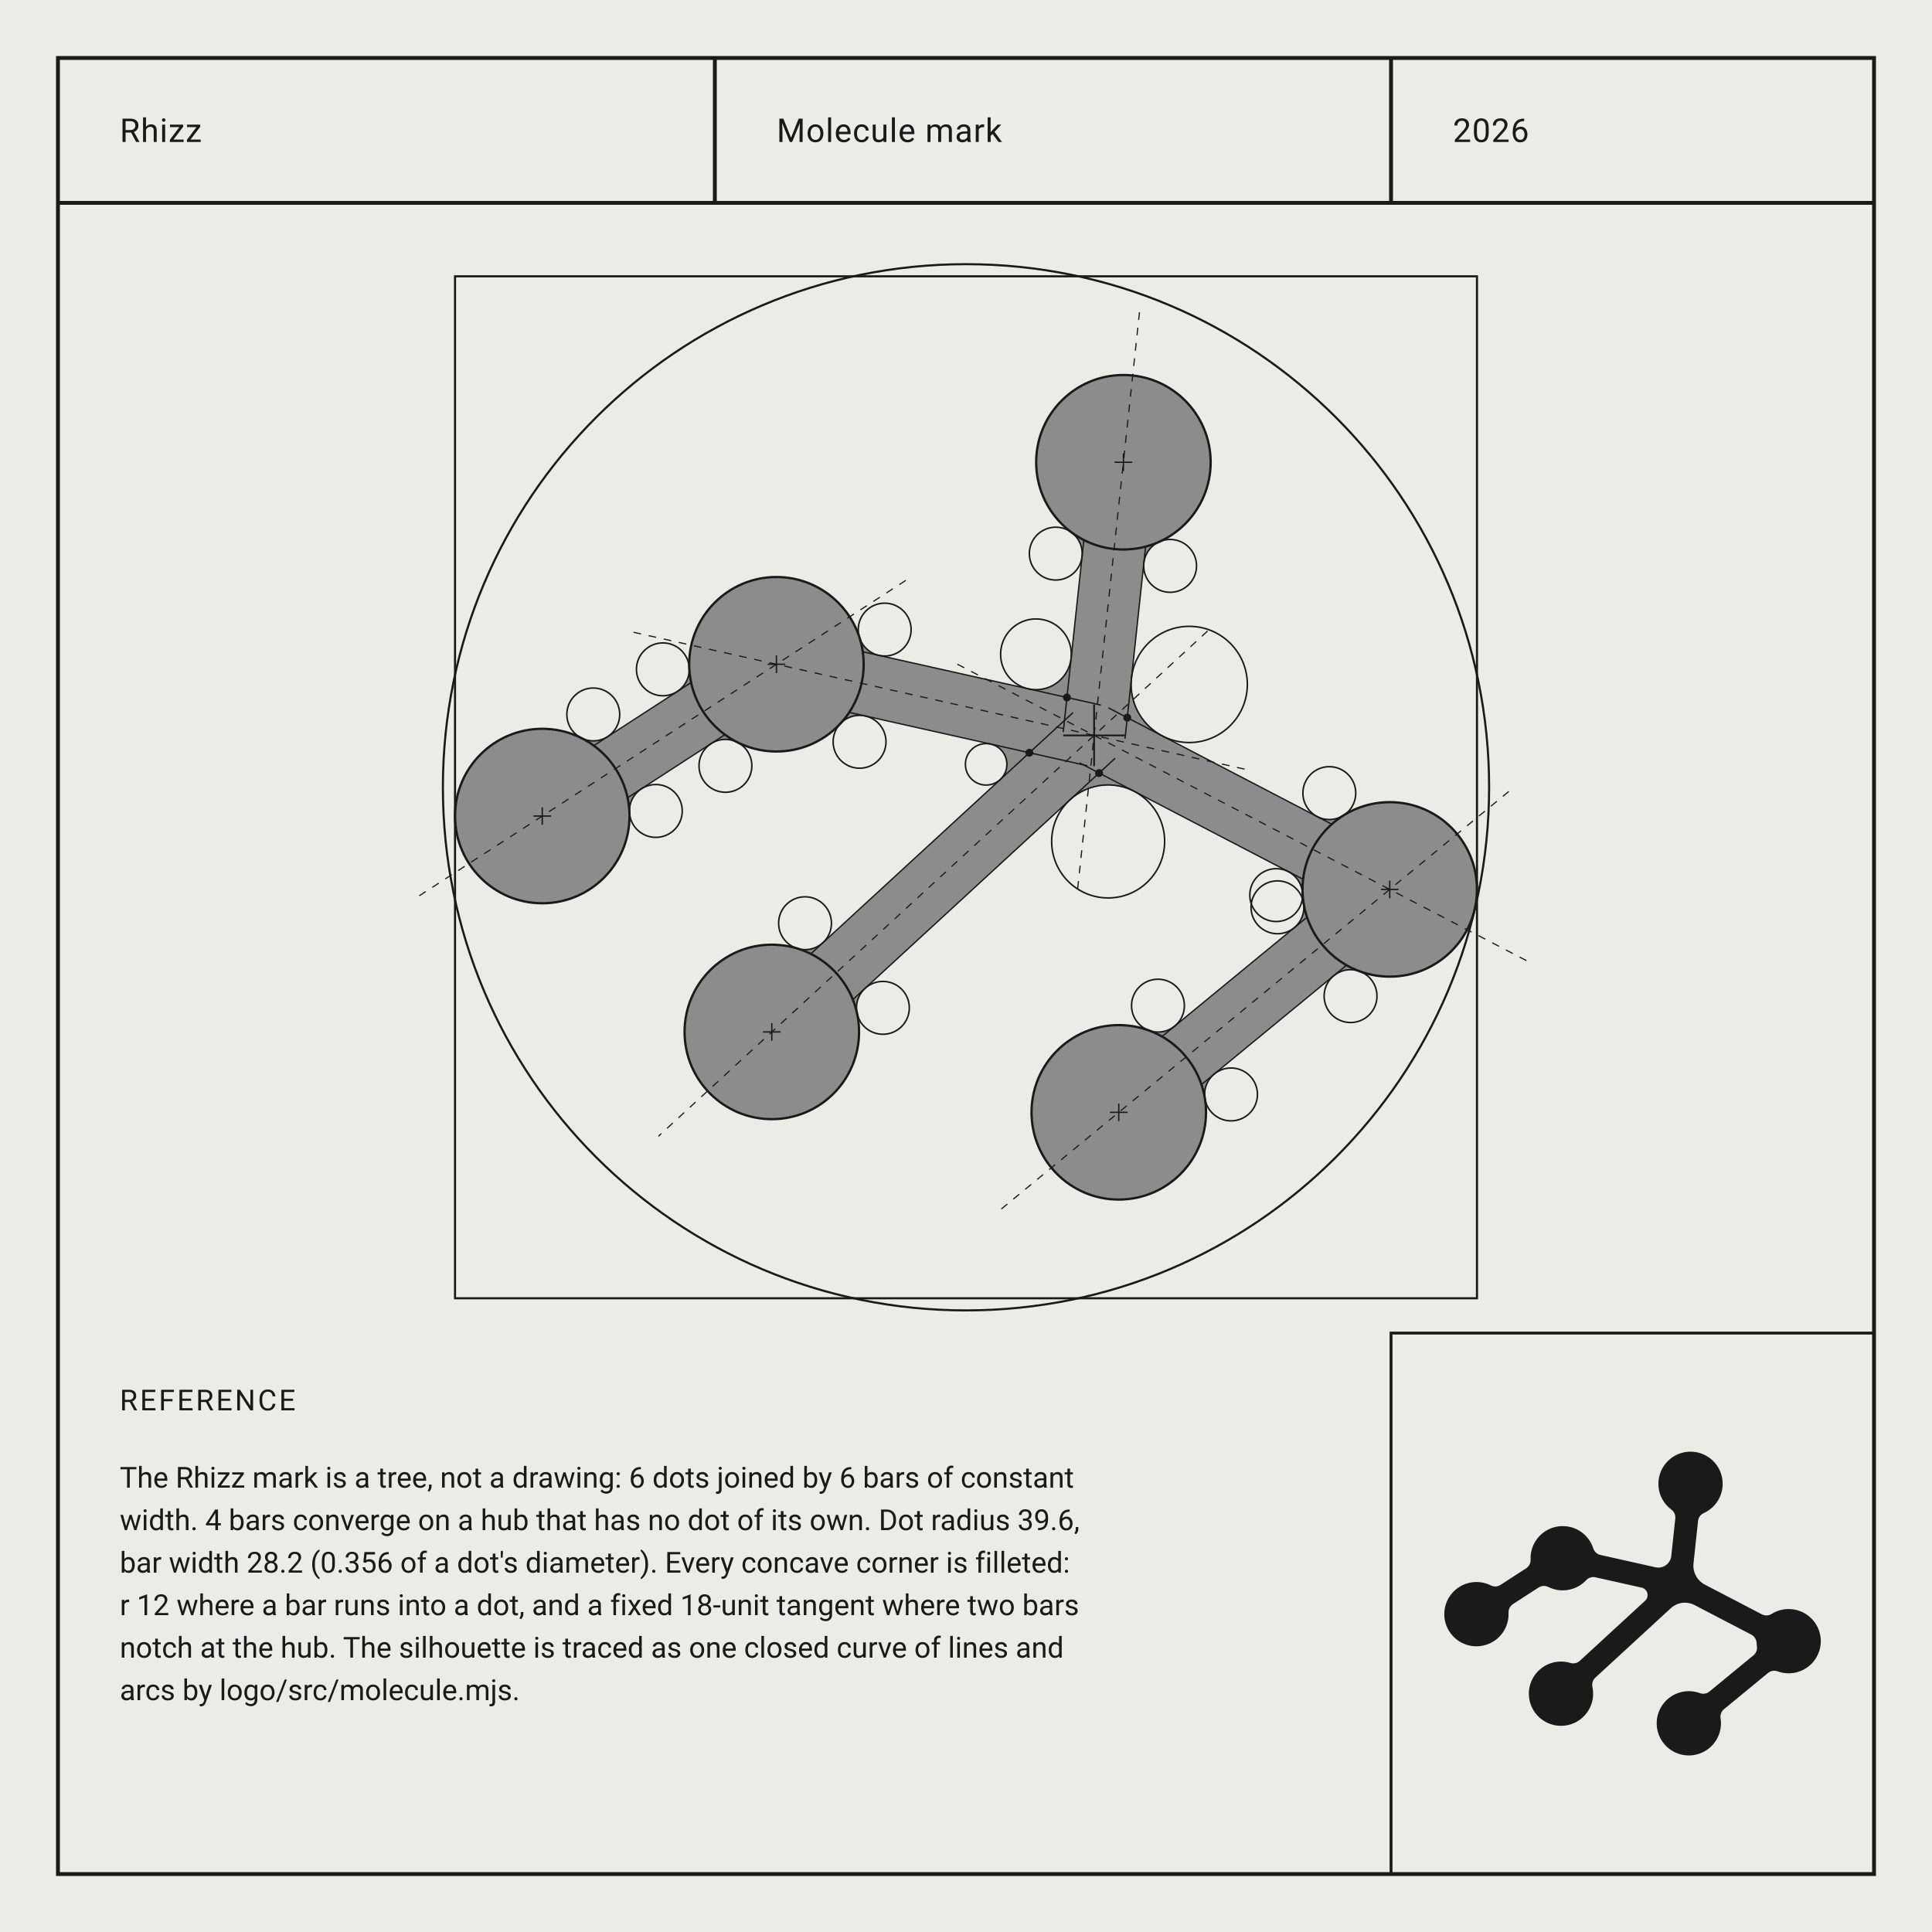
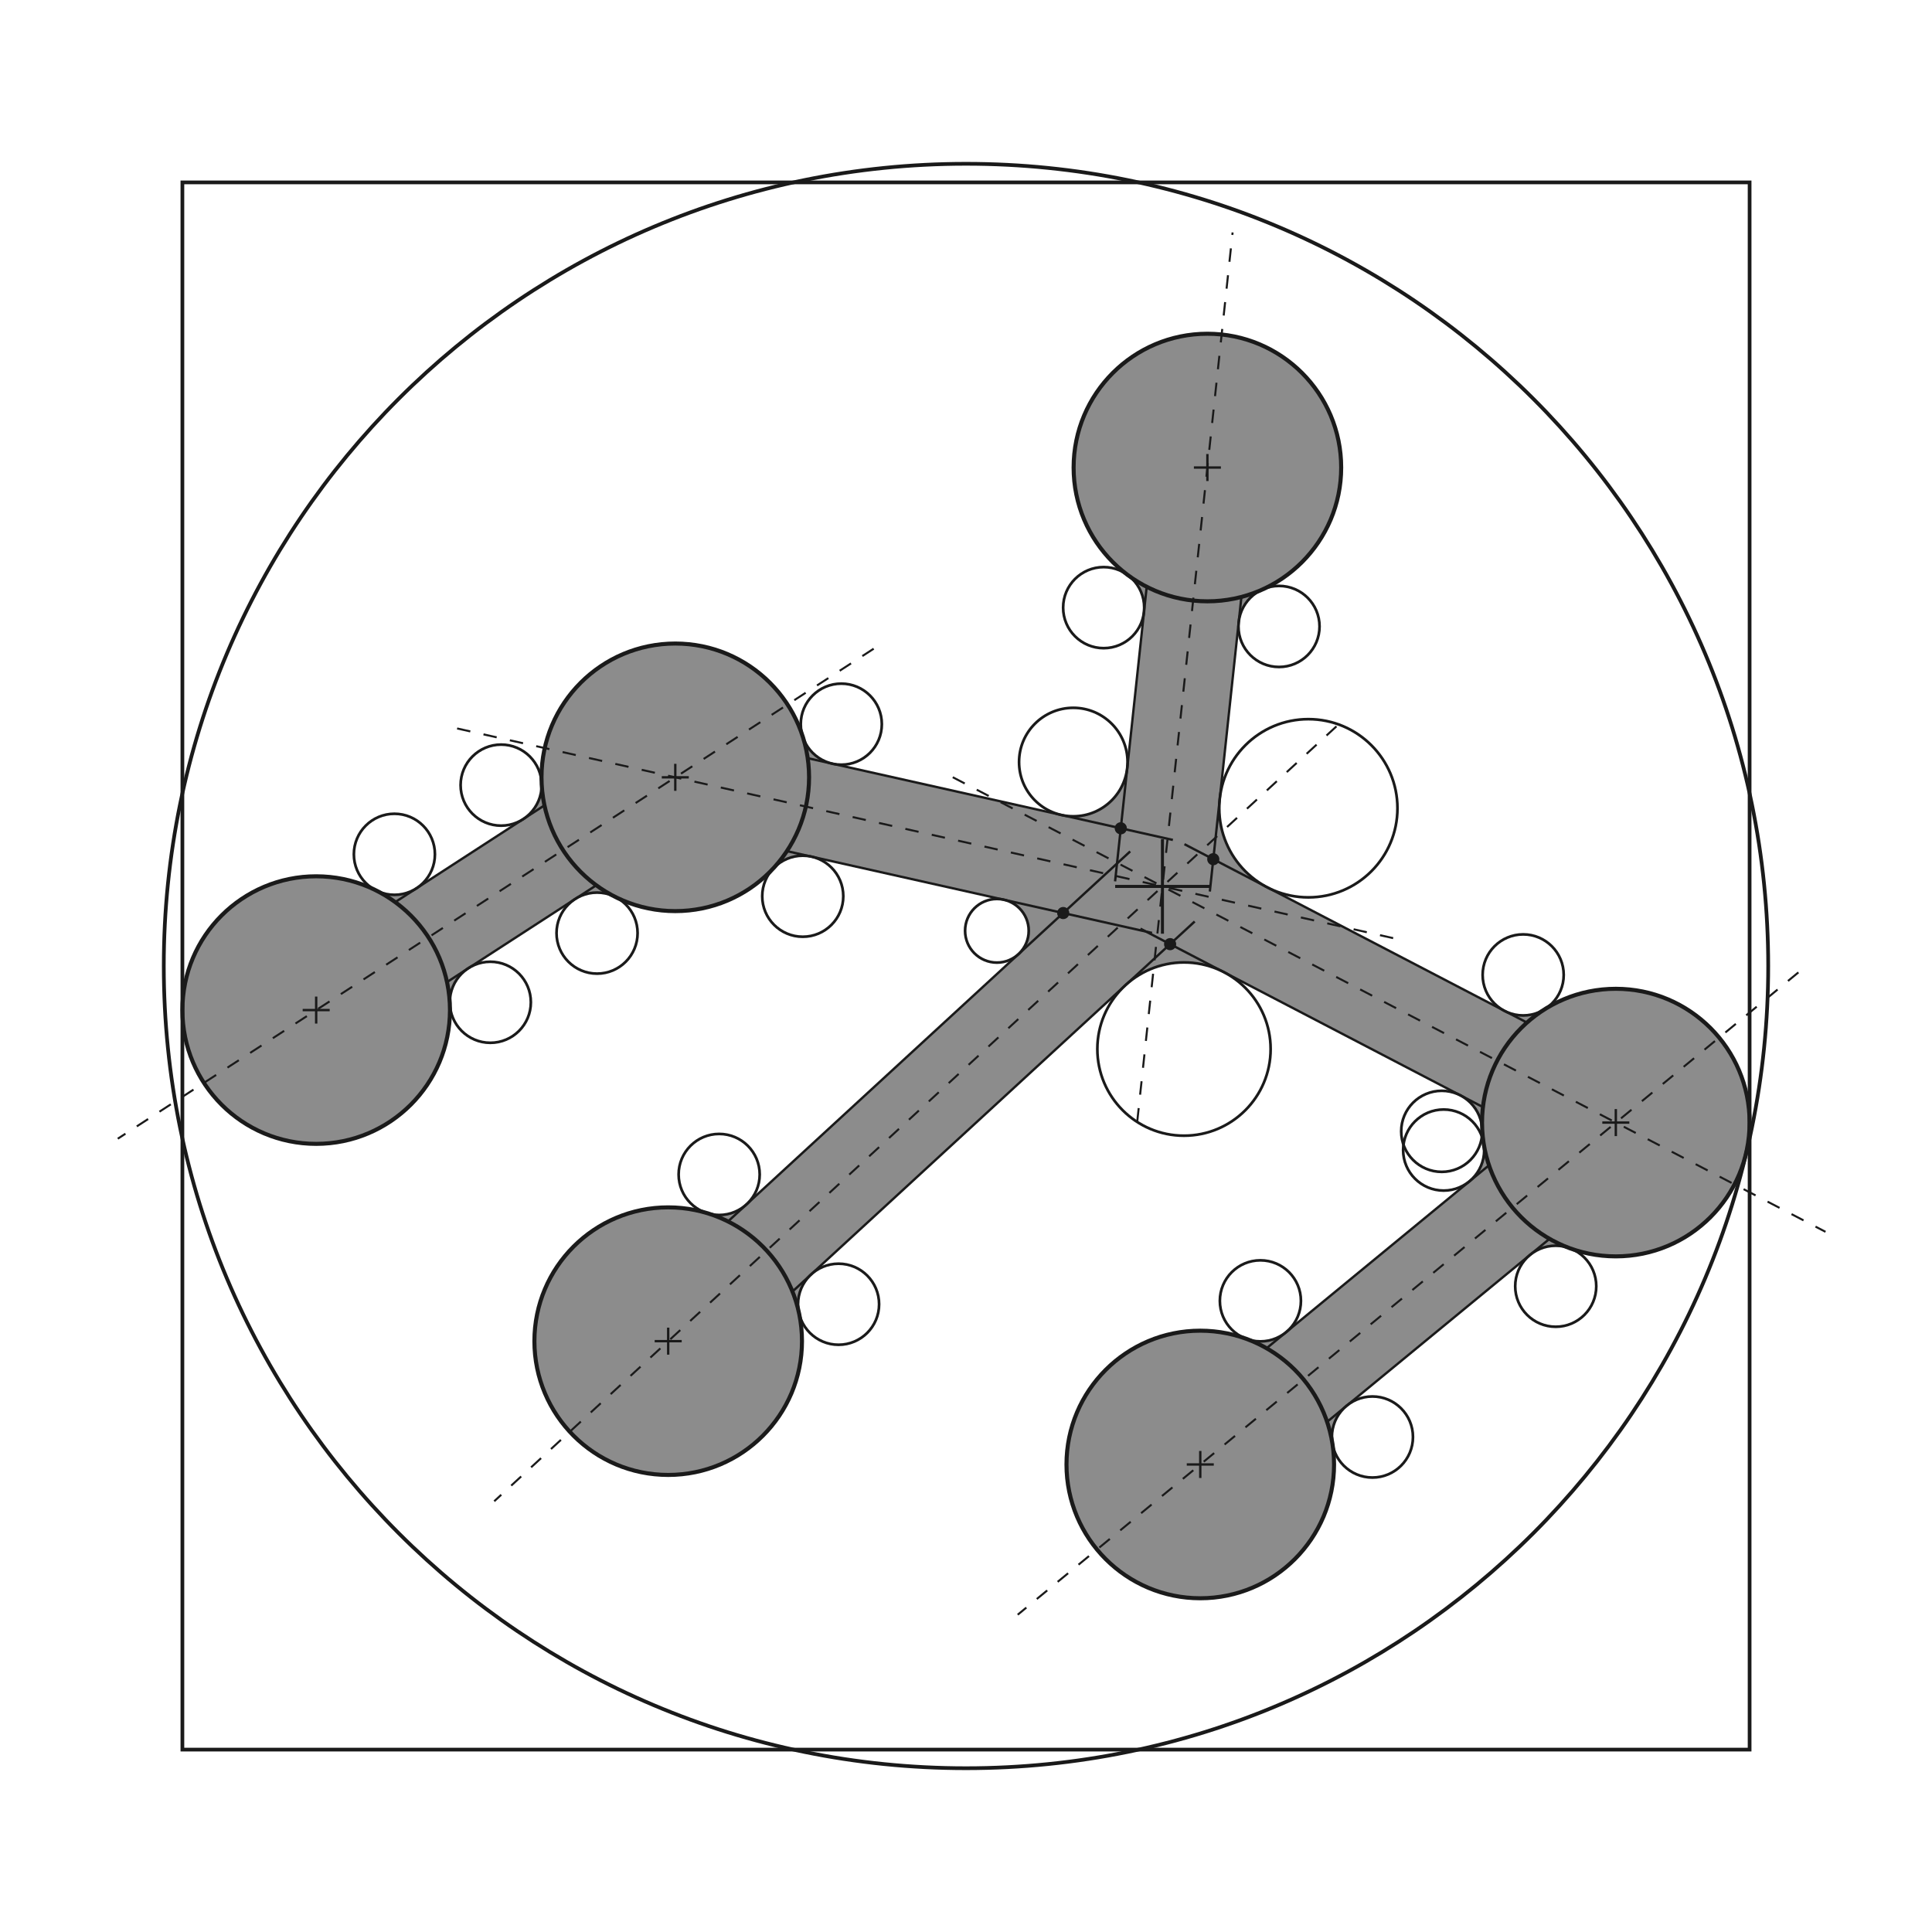
- <svg xmlns="http://www.w3.org/2000/svg" viewBox="0 0 1000 1000">
-   <defs>
-     <clipPath id="body">
-       <rect x="30" y="105" width="940" height="585" />
-     </clipPath>
-   </defs>
-   <rect width="1000" height="1000" fill="#ebebe8" />
-   <g fill="none" stroke="#1a1a1a" stroke-width="2">
-     <rect x="30" y="30" width="940" height="940" />
-     <line x1="30" y1="105" x2="970" y2="105" />
-     <line x1="370" y1="30" x2="370" y2="105" />
-     <line x1="720" y1="30" x2="720" y2="105" />
-     <rect x="720" y="690" width="250" height="280" stroke-width="1.5" />
-   </g>
-   <g font-family="Roboto, Inter, Helvetica, Arial, sans-serif" font-size="17" fill="#1a1a1a" letter-spacing="0.4">
-     <text x="62" y="73.5">Rhizz</text>
-     <text x="402" y="73.5">Molecule mark</text>
-     <text x="752" y="73.5">2026</text>
-   </g>
-   <g clip-path="url(#body)">
-     <g transform="translate(208.16 115.66) scale(1.14)">
-       <path d="M303.74 197.33L308.69 151.18A12 12 0 0 0 303.9 140.25A39.61 39.61 0 1 1 343.74 144.53A12 12 0 0 0 336.74 154.19L331.13 206.48A26.38 26.38 0 0 0 345.18 232.7L415.42 269.28A12 12 0 0 0 427.34 268.81A39.61 39.61 0 1 1 434.74 339.54A12 12 0 0 0 422.97 341.54L368.71 386.19A12 12 0 0 0 364.48 397.34A39.61 39.61 0 1 1 339.02 366.4A12 12 0 0 0 350.79 364.4L405.05 319.76A12 12 0 0 0 409.28 308.6A39.61 39.61 0 0 1 408.83 304.34A12 12 0 0 0 402.39 294.3L332.39 257.84A25.65 25.65 0 0 0 303.18 261.71L210.14 347.31A12 12 0 0 0 206.54 358.68A39.61 39.61 0 1 1 179.41 329.2A12 12 0 0 0 191.05 326.55L271.53 252.5A9.42 9.42 0 0 0 267.21 236.38L210.29 223.63A12 12 0 0 0 198.89 227.16A39.61 39.61 0 0 1 152.16 235.53A12 12 0 0 0 140.24 236.19L108.64 256.67A12 12 0 0 0 103.18 267.28A39.61 39.61 0 1 1 81.38 233.66A12 12 0 0 0 93.3 233L124.9 212.52A12 12 0 0 0 130.36 201.91A39.61 39.61 0 0 1 207.65 188.06A12 12 0 0 0 216.46 196.11L284.26 211.29A16.06 16.06 0 0 0 303.74 197.33Z" fill="#8c8c8c" />
-       <g fill="none" stroke="#1a1a1a">
-         <circle cx="256" cy="256" r="237.51" stroke-width="0.96" />
-         <rect x="24" y="24" width="464" height="464" stroke-width="0.96" />
-         <line x1="306.7" y1="302.05" x2="334.93" y2="38.82" stroke-width="0.53" stroke-dasharray="3.51 3.51" />
-         <line x1="300.14" y1="230.94" x2="309.5" y2="143.72" stroke-width="0.61" />
-         <line x1="328.19" y1="233.95" x2="337.54" y2="146.72" stroke-width="0.61" />
-         <line x1="382.47" y1="247.75" x2="101.62" y2="184.84" stroke-width="0.53" stroke-dasharray="3.51 3.51" />
-         <line x1="311.08" y1="246.21" x2="202.97" y2="221.99" stroke-width="0.61" />
-         <line x1="317.25" y1="218.68" x2="209.13" y2="194.47" stroke-width="0.61" />
-         <line x1="228.67" y1="162.06" x2="4.87" y2="307.13" stroke-width="0.53" stroke-dasharray="3.51 3.51" />
-         <line x1="146.54" y1="232.1" x2="102.34" y2="260.76" stroke-width="0.61" />
-         <line x1="131.2" y1="208.43" x2="87" y2="237.09" stroke-width="0.61" />
-         <line x1="365.68" y1="185.05" x2="116.32" y2="414.47" stroke-width="0.53" stroke-dasharray="3.51 3.51" />
-         <line x1="323.71" y1="242.82" x2="204.62" y2="352.39" stroke-width="0.61" />
-         <line x1="304.61" y1="222.07" x2="185.52" y2="331.64" stroke-width="0.61" />
-         <line x1="252.08" y1="200.11" x2="510.47" y2="334.7" stroke-width="0.53" stroke-dasharray="3.51 3.51" />
-         <line x1="320.68" y1="219.94" x2="422.08" y2="272.75" stroke-width="0.61" />
-         <line x1="307.65" y1="244.95" x2="409.05" y2="297.77" stroke-width="0.61" />
-         <line x1="502.45" y1="257.89" x2="271.31" y2="448.06" stroke-width="0.53" stroke-dasharray="3.51 3.51" />
-         <line x1="428.77" y1="336.77" x2="362.91" y2="390.96" stroke-width="0.61" />
-         <line x1="410.85" y1="314.99" x2="344.99" y2="369.17" stroke-width="0.61" />
-         <circle cx="327.47" cy="108.42" r="39.61" stroke-width="1.05" />
-         <circle cx="169.93" cy="200.14" r="39.61" stroke-width="1.05" />
-         <circle cx="63.61" cy="269.05" r="39.61" stroke-width="1.05" />
-         <circle cx="167.83" cy="367.07" r="39.61" stroke-width="1.05" />
-         <circle cx="448.39" cy="302.36" r="39.61" stroke-width="1.05" />
-         <circle cx="325.36" cy="403.58" r="39.61" stroke-width="1.05" />
-         <circle cx="296.76" cy="149.9" r="12" stroke-width="0.7" />
-         <circle cx="348.67" cy="155.47" r="12" stroke-width="0.7" />
-         <circle cx="357.36" cy="209.3" r="26.38" stroke-width="0.7" />
-         <circle cx="420.96" cy="258.64" r="12" stroke-width="0.7" />
-         <circle cx="430.6" cy="350.81" r="12" stroke-width="0.7" />
-         <circle cx="376.33" cy="395.45" r="12" stroke-width="0.7" />
-         <circle cx="343.16" cy="355.14" r="12" stroke-width="0.7" />
-         <circle cx="397.42" cy="310.49" r="12" stroke-width="0.7" />
-         <circle cx="396.85" cy="304.95" r="12" stroke-width="0.7" />
-         <circle cx="320.54" cy="280.59" r="25.65" stroke-width="0.7" />
-         <circle cx="218.27" cy="356.14" r="12" stroke-width="0.7" />
-         <circle cx="182.92" cy="317.72" r="12" stroke-width="0.7" />
-         <circle cx="265.15" cy="245.57" r="9.42" stroke-width="0.7" />
-         <circle cx="207.67" cy="235.34" r="12" stroke-width="0.7" />
-         <circle cx="146.77" cy="246.26" r="12" stroke-width="0.7" />
-         <circle cx="115.17" cy="266.74" r="12" stroke-width="0.7" />
-         <circle cx="86.77" cy="222.93" r="12" stroke-width="0.7" />
-         <circle cx="118.37" cy="202.45" r="12" stroke-width="0.7" />
-         <circle cx="219.08" cy="184.4" r="12" stroke-width="0.7" />
-         <circle cx="287.77" cy="195.62" r="16.06" stroke-width="0.7" />
-         <circle cx="329.21" cy="224.38" r="1.8" stroke-width="0" fill="#1a1a1a" stroke="none" />
-         <circle cx="316.43" cy="249.53" r="1.8" stroke-width="0" fill="#1a1a1a" stroke="none" />
-         <circle cx="284.78" cy="240.32" r="1.8" stroke-width="0" fill="#1a1a1a" stroke="none" />
-         <circle cx="301.83" cy="215.23" r="1.8" stroke-width="0" fill="#1a1a1a" stroke="none" />
-         <line x1="300.16" y1="232.44" x2="328.16" y2="232.44" stroke-width="0.79" />
-         <line x1="314.16" y1="218.44" x2="314.16" y2="246.44" stroke-width="0.79" />
-         <line x1="323.47" y1="108.42" x2="331.47" y2="108.42" stroke-width="0.61" />
-         <line x1="327.47" y1="104.42" x2="327.47" y2="112.42" stroke-width="0.61" />
-         <line x1="165.93" y1="200.14" x2="173.93" y2="200.14" stroke-width="0.61" />
-         <line x1="169.93" y1="196.14" x2="169.93" y2="204.14" stroke-width="0.61" />
-         <line x1="59.61" y1="269.05" x2="67.61" y2="269.05" stroke-width="0.61" />
-         <line x1="63.61" y1="265.05" x2="63.61" y2="273.05" stroke-width="0.61" />
-         <line x1="163.83" y1="367.07" x2="171.83" y2="367.07" stroke-width="0.61" />
-         <line x1="167.83" y1="363.07" x2="167.83" y2="371.07" stroke-width="0.61" />
-         <line x1="444.39" y1="302.36" x2="452.39" y2="302.36" stroke-width="0.61" />
-         <line x1="448.39" y1="298.36" x2="448.39" y2="306.36" stroke-width="0.61" />
-         <line x1="321.36" y1="403.58" x2="329.36" y2="403.58" stroke-width="0.61" />
-         <line x1="325.36" y1="399.58" x2="325.36" y2="407.58" stroke-width="0.61" />
-       </g>
+ <svg xmlns="http://www.w3.org/2000/svg" viewBox="0 0 572 572">
+   <rect width="572" height="572" fill="#ffffff" />
+   <g transform="translate(30 30)">
+     <path d="M303.74 197.33L308.69 151.18A12 12 0 0 0 303.9 140.25A39.61 39.61 0 1 1 343.74 144.53A12 12 0 0 0 336.74 154.19L331.13 206.48A26.38 26.38 0 0 0 345.18 232.7L415.42 269.28A12 12 0 0 0 427.34 268.81A39.61 39.61 0 1 1 434.74 339.54A12 12 0 0 0 422.97 341.54L368.71 386.19A12 12 0 0 0 364.48 397.34A39.61 39.61 0 1 1 339.02 366.4A12 12 0 0 0 350.79 364.4L405.05 319.76A12 12 0 0 0 409.28 308.6A39.61 39.61 0 0 1 408.83 304.34A12 12 0 0 0 402.39 294.3L332.39 257.84A25.65 25.65 0 0 0 303.18 261.71L210.14 347.31A12 12 0 0 0 206.54 358.68A39.61 39.61 0 1 1 179.41 329.2A12 12 0 0 0 191.05 326.55L271.53 252.5A9.42 9.42 0 0 0 267.21 236.38L210.29 223.63A12 12 0 0 0 198.89 227.16A39.61 39.61 0 0 1 152.16 235.53A12 12 0 0 0 140.24 236.19L108.64 256.67A12 12 0 0 0 103.18 267.28A39.61 39.61 0 1 1 81.38 233.66A12 12 0 0 0 93.3 233L124.9 212.52A12 12 0 0 0 130.36 201.91A39.61 39.61 0 0 1 207.65 188.06A12 12 0 0 0 216.46 196.11L284.26 211.29A16.06 16.06 0 0 0 303.74 197.33Z" fill="#8c8c8c" />
+     <g fill="none" stroke="#1a1a1a">
+       <circle cx="256" cy="256" r="237.51" stroke-width="1.1" />
+       <rect x="24" y="24" width="464" height="464" stroke-width="1.1" />
+       <line x1="306.7" y1="302.05" x2="334.93" y2="38.82" stroke-width="0.6" stroke-dasharray="4 4" />
+       <line x1="300.14" y1="230.94" x2="309.5" y2="143.72" stroke-width="0.7" />
+       <line x1="328.19" y1="233.95" x2="337.54" y2="146.72" stroke-width="0.7" />
+       <line x1="382.47" y1="247.75" x2="101.62" y2="184.84" stroke-width="0.6" stroke-dasharray="4 4" />
+       <line x1="311.08" y1="246.21" x2="202.97" y2="221.99" stroke-width="0.7" />
+       <line x1="317.25" y1="218.68" x2="209.13" y2="194.47" stroke-width="0.7" />
+       <line x1="228.67" y1="162.06" x2="4.87" y2="307.13" stroke-width="0.6" stroke-dasharray="4 4" />
+       <line x1="146.54" y1="232.1" x2="102.34" y2="260.76" stroke-width="0.7" />
+       <line x1="131.2" y1="208.43" x2="87" y2="237.09" stroke-width="0.7" />
+       <line x1="365.68" y1="185.05" x2="116.32" y2="414.47" stroke-width="0.6" stroke-dasharray="4 4" />
+       <line x1="323.71" y1="242.82" x2="204.62" y2="352.39" stroke-width="0.7" />
+       <line x1="304.61" y1="222.07" x2="185.52" y2="331.64" stroke-width="0.7" />
+       <line x1="252.08" y1="200.11" x2="510.47" y2="334.7" stroke-width="0.6" stroke-dasharray="4 4" />
+       <line x1="320.68" y1="219.94" x2="422.08" y2="272.75" stroke-width="0.7" />
+       <line x1="307.65" y1="244.95" x2="409.05" y2="297.77" stroke-width="0.7" />
+       <line x1="502.45" y1="257.89" x2="271.31" y2="448.06" stroke-width="0.6" stroke-dasharray="4 4" />
+       <line x1="428.77" y1="336.77" x2="362.91" y2="390.96" stroke-width="0.7" />
+       <line x1="410.85" y1="314.99" x2="344.99" y2="369.17" stroke-width="0.7" />
+       <circle cx="327.47" cy="108.42" r="39.61" stroke-width="1.2" />
+       <circle cx="169.93" cy="200.14" r="39.61" stroke-width="1.2" />
+       <circle cx="63.61" cy="269.05" r="39.61" stroke-width="1.2" />
+       <circle cx="167.83" cy="367.07" r="39.61" stroke-width="1.2" />
+       <circle cx="448.39" cy="302.36" r="39.61" stroke-width="1.2" />
+       <circle cx="325.36" cy="403.58" r="39.61" stroke-width="1.2" />
+       <circle cx="296.76" cy="149.9" r="12" stroke-width="0.8" />
+       <circle cx="348.67" cy="155.47" r="12" stroke-width="0.8" />
+       <circle cx="357.36" cy="209.3" r="26.38" stroke-width="0.8" />
+       <circle cx="420.96" cy="258.64" r="12" stroke-width="0.8" />
+       <circle cx="430.6" cy="350.81" r="12" stroke-width="0.8" />
+       <circle cx="376.33" cy="395.45" r="12" stroke-width="0.8" />
+       <circle cx="343.16" cy="355.14" r="12" stroke-width="0.8" />
+       <circle cx="397.42" cy="310.49" r="12" stroke-width="0.8" />
+       <circle cx="396.85" cy="304.95" r="12" stroke-width="0.8" />
+       <circle cx="320.54" cy="280.59" r="25.65" stroke-width="0.8" />
+       <circle cx="218.27" cy="356.14" r="12" stroke-width="0.8" />
+       <circle cx="182.92" cy="317.72" r="12" stroke-width="0.8" />
+       <circle cx="265.15" cy="245.57" r="9.42" stroke-width="0.8" />
+       <circle cx="207.67" cy="235.34" r="12" stroke-width="0.8" />
+       <circle cx="146.77" cy="246.26" r="12" stroke-width="0.8" />
+       <circle cx="115.17" cy="266.74" r="12" stroke-width="0.8" />
+       <circle cx="86.77" cy="222.93" r="12" stroke-width="0.8" />
+       <circle cx="118.37" cy="202.45" r="12" stroke-width="0.8" />
+       <circle cx="219.08" cy="184.4" r="12" stroke-width="0.8" />
+       <circle cx="287.77" cy="195.62" r="16.06" stroke-width="0.8" />
+       <circle cx="329.21" cy="224.38" r="1.8" stroke-width="0" fill="#1a1a1a" stroke="none" />
+       <circle cx="316.43" cy="249.53" r="1.8" stroke-width="0" fill="#1a1a1a" stroke="none" />
+       <circle cx="284.78" cy="240.32" r="1.8" stroke-width="0" fill="#1a1a1a" stroke="none" />
+       <circle cx="301.83" cy="215.23" r="1.8" stroke-width="0" fill="#1a1a1a" stroke="none" />
+       <line x1="300.16" y1="232.44" x2="328.16" y2="232.44" stroke-width="0.9" />
+       <line x1="314.16" y1="218.44" x2="314.16" y2="246.44" stroke-width="0.9" />
+       <line x1="323.47" y1="108.42" x2="331.47" y2="108.42" stroke-width="0.7" />
+       <line x1="327.47" y1="104.42" x2="327.47" y2="112.42" stroke-width="0.7" />
+       <line x1="165.93" y1="200.14" x2="173.93" y2="200.14" stroke-width="0.7" />
+       <line x1="169.93" y1="196.14" x2="169.93" y2="204.14" stroke-width="0.7" />
+       <line x1="59.61" y1="269.05" x2="67.61" y2="269.05" stroke-width="0.7" />
+       <line x1="63.61" y1="265.05" x2="63.61" y2="273.05" stroke-width="0.7" />
+       <line x1="163.83" y1="367.07" x2="171.83" y2="367.07" stroke-width="0.7" />
+       <line x1="167.83" y1="363.07" x2="167.83" y2="371.07" stroke-width="0.7" />
+       <line x1="444.39" y1="302.36" x2="452.39" y2="302.36" stroke-width="0.7" />
+       <line x1="448.39" y1="298.36" x2="448.39" y2="306.36" stroke-width="0.7" />
+       <line x1="321.36" y1="403.58" x2="329.36" y2="403.58" stroke-width="0.7" />
+       <line x1="325.36" y1="399.58" x2="325.36" y2="407.58" stroke-width="0.7" />
    </g>
  </g>
-   <g font-family="Roboto, Inter, Helvetica, Arial, sans-serif" fill="#1a1a1a">
-     <text x="62" y="730" font-size="15" letter-spacing="1.2">REFERENCE</text>
-     <text x="62" y="770" font-size="15">
-       <tspan x="62" dy="0">The Rhizz mark is a tree, not a drawing: 6 dots joined by 6 bars of constant</tspan>
-       <tspan x="62" dy="22">width. 4 bars converge on a hub that has no dot of its own. Dot radius 39.6,</tspan>
-       <tspan x="62" dy="22">bar width 28.2 (0.356 of a dot's diameter). Every concave corner is filleted:</tspan>
-       <tspan x="62" dy="22">r 12 where a bar runs into a dot, and a fixed 18-unit tangent where two bars</tspan>
-       <tspan x="62" dy="22">notch at the hub. The silhouette is traced as one closed curve of lines and</tspan>
-       <tspan x="62" dy="22">arcs by logo/src/molecule.mjs.</tspan>
-     </text>
-   </g>
-   <g transform="translate(737.48 722.48) scale(0.42)">
-     <path d="M303.74 197.33L308.69 151.18A12 12 0 0 0 303.9 140.25A39.61 39.61 0 1 1 343.74 144.53A12 12 0 0 0 336.74 154.19L331.13 206.48A26.38 26.38 0 0 0 345.18 232.7L415.42 269.28A12 12 0 0 0 427.34 268.81A39.61 39.61 0 1 1 434.74 339.54A12 12 0 0 0 422.97 341.54L368.71 386.19A12 12 0 0 0 364.48 397.34A39.61 39.61 0 1 1 339.02 366.4A12 12 0 0 0 350.79 364.4L405.05 319.76A12 12 0 0 0 409.28 308.6A39.61 39.61 0 0 1 408.83 304.34A12 12 0 0 0 402.39 294.3L332.39 257.84A25.65 25.65 0 0 0 303.18 261.71L210.14 347.31A12 12 0 0 0 206.54 358.68A39.61 39.61 0 1 1 179.41 329.2A12 12 0 0 0 191.05 326.55L271.53 252.5A9.42 9.42 0 0 0 267.21 236.38L210.29 223.63A12 12 0 0 0 198.89 227.16A39.61 39.61 0 0 1 152.16 235.53A12 12 0 0 0 140.24 236.19L108.64 256.67A12 12 0 0 0 103.18 267.28A39.61 39.61 0 1 1 81.38 233.66A12 12 0 0 0 93.3 233L124.9 212.52A12 12 0 0 0 130.36 201.91A39.61 39.61 0 0 1 207.65 188.06A12 12 0 0 0 216.46 196.11L284.26 211.29A16.06 16.06 0 0 0 303.74 197.33Z" fill="#1a1a1a" />
-   </g>
</svg>
